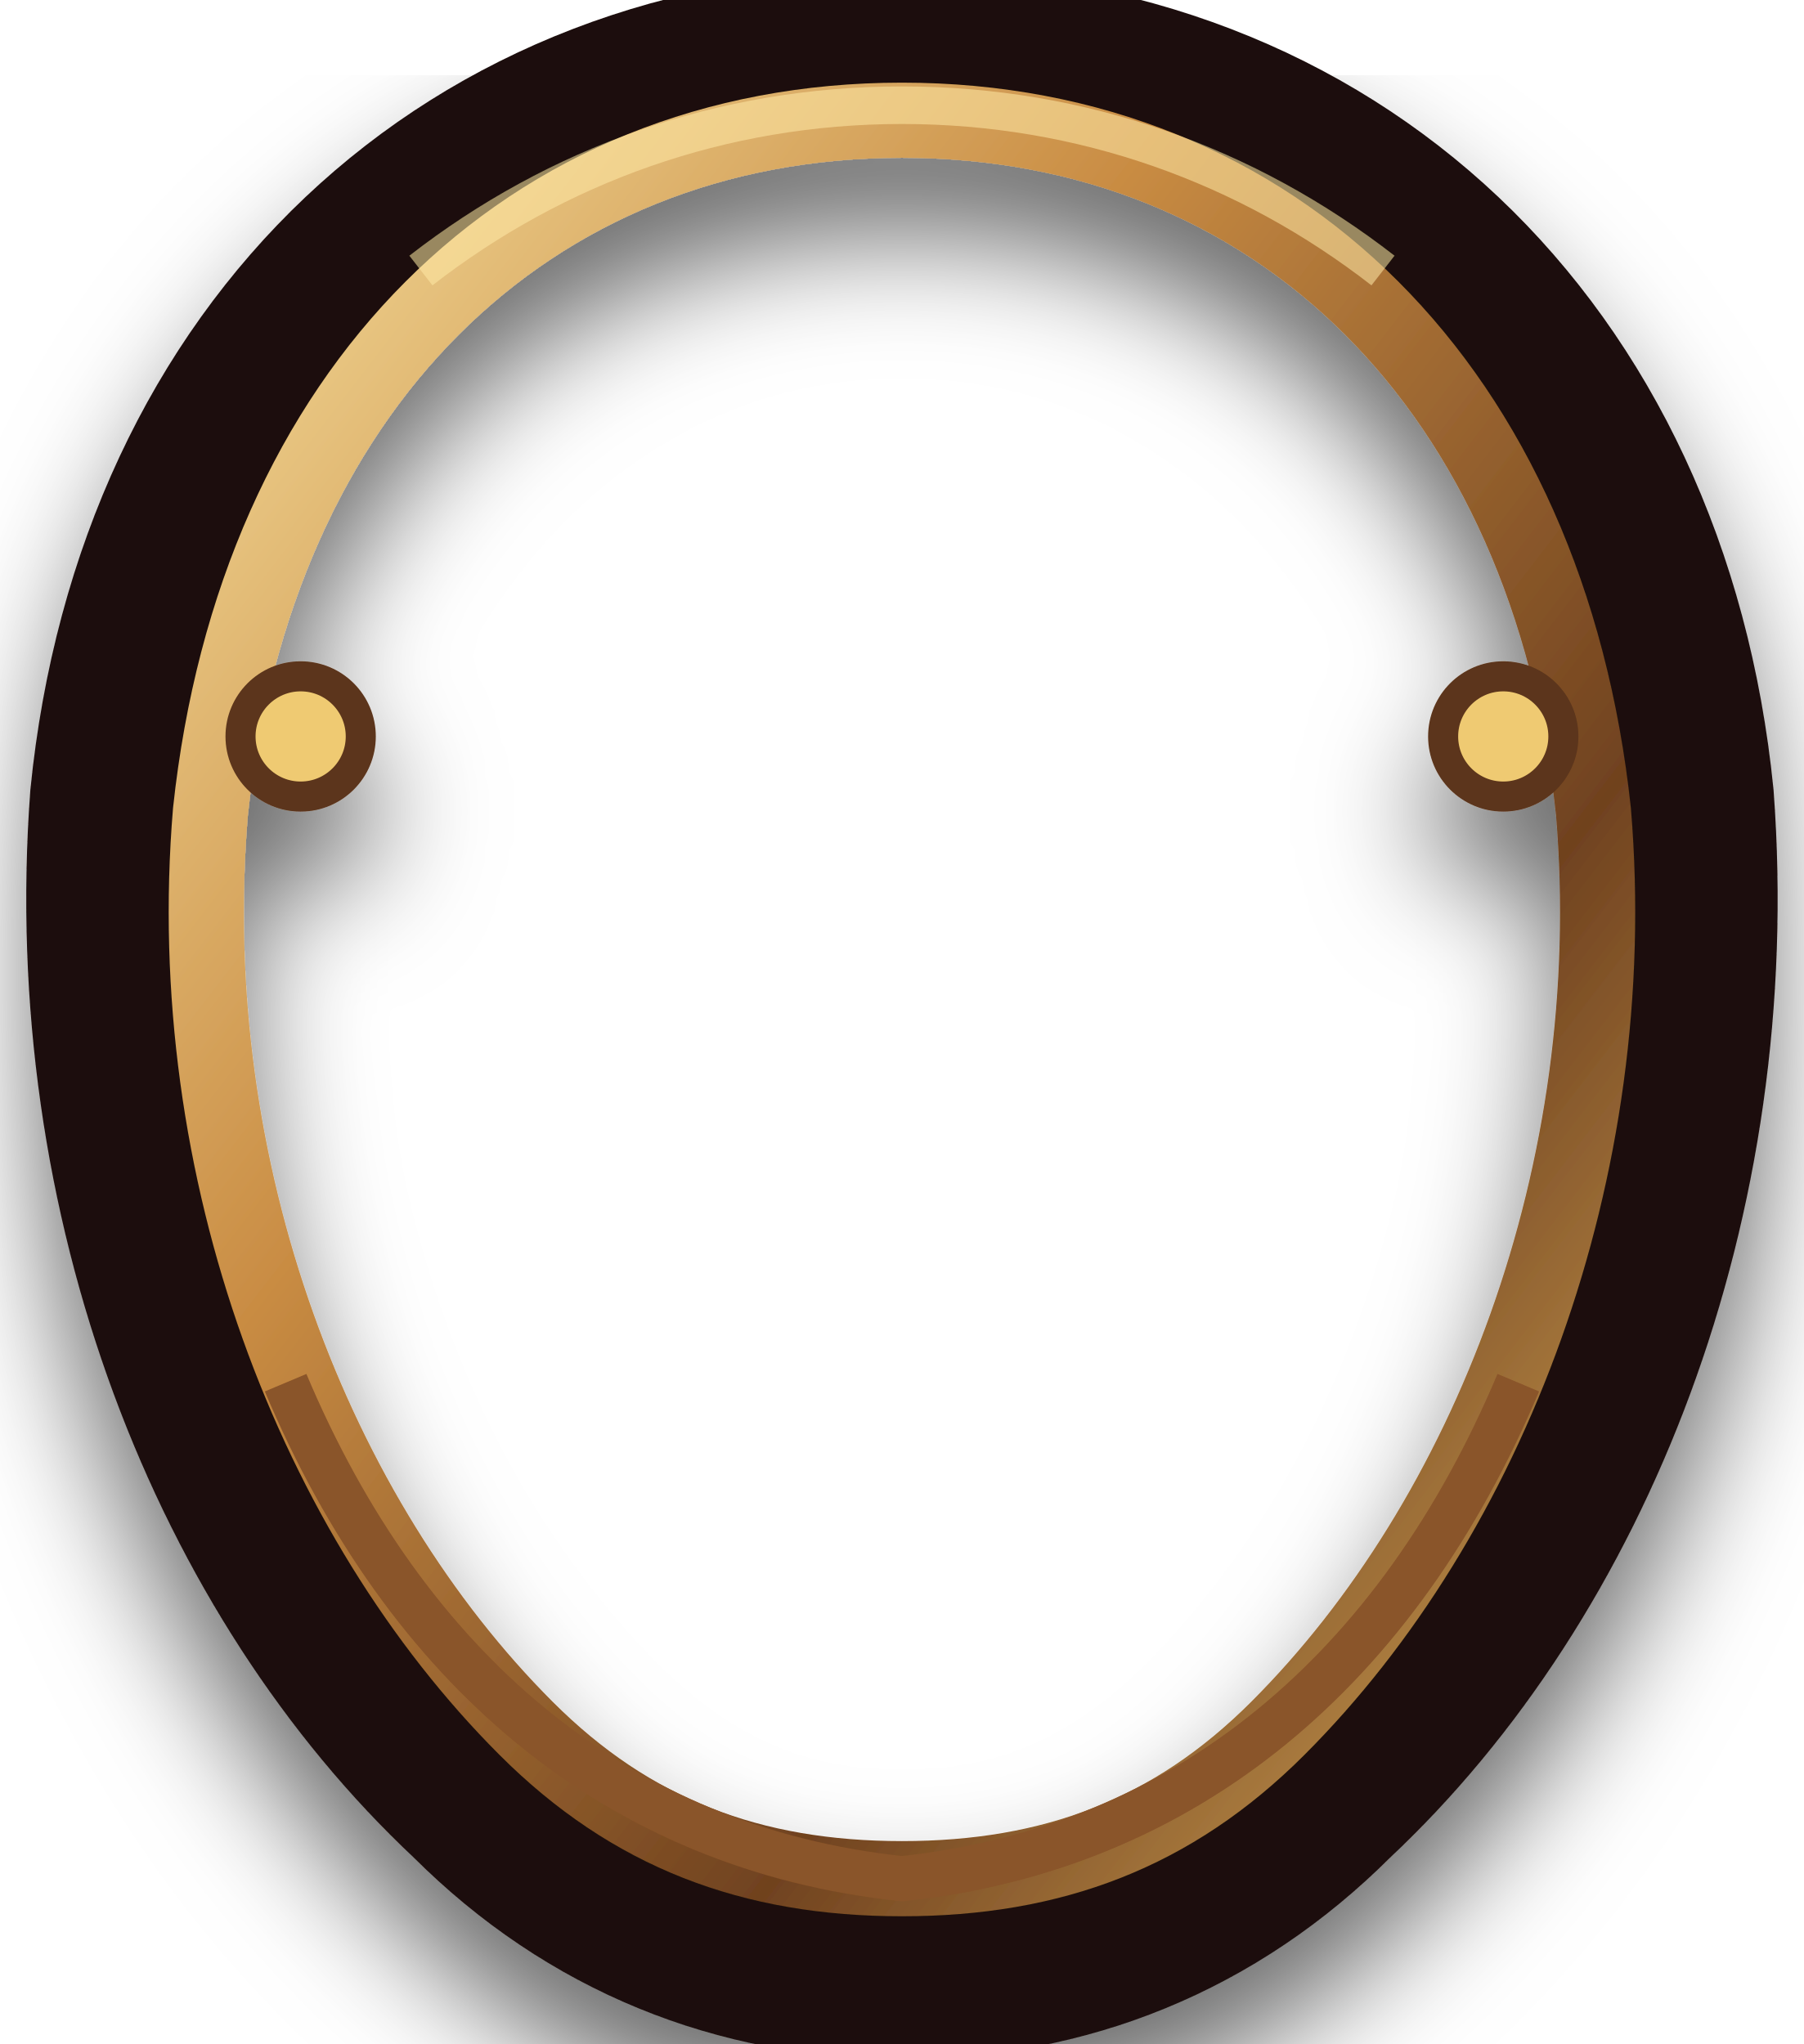
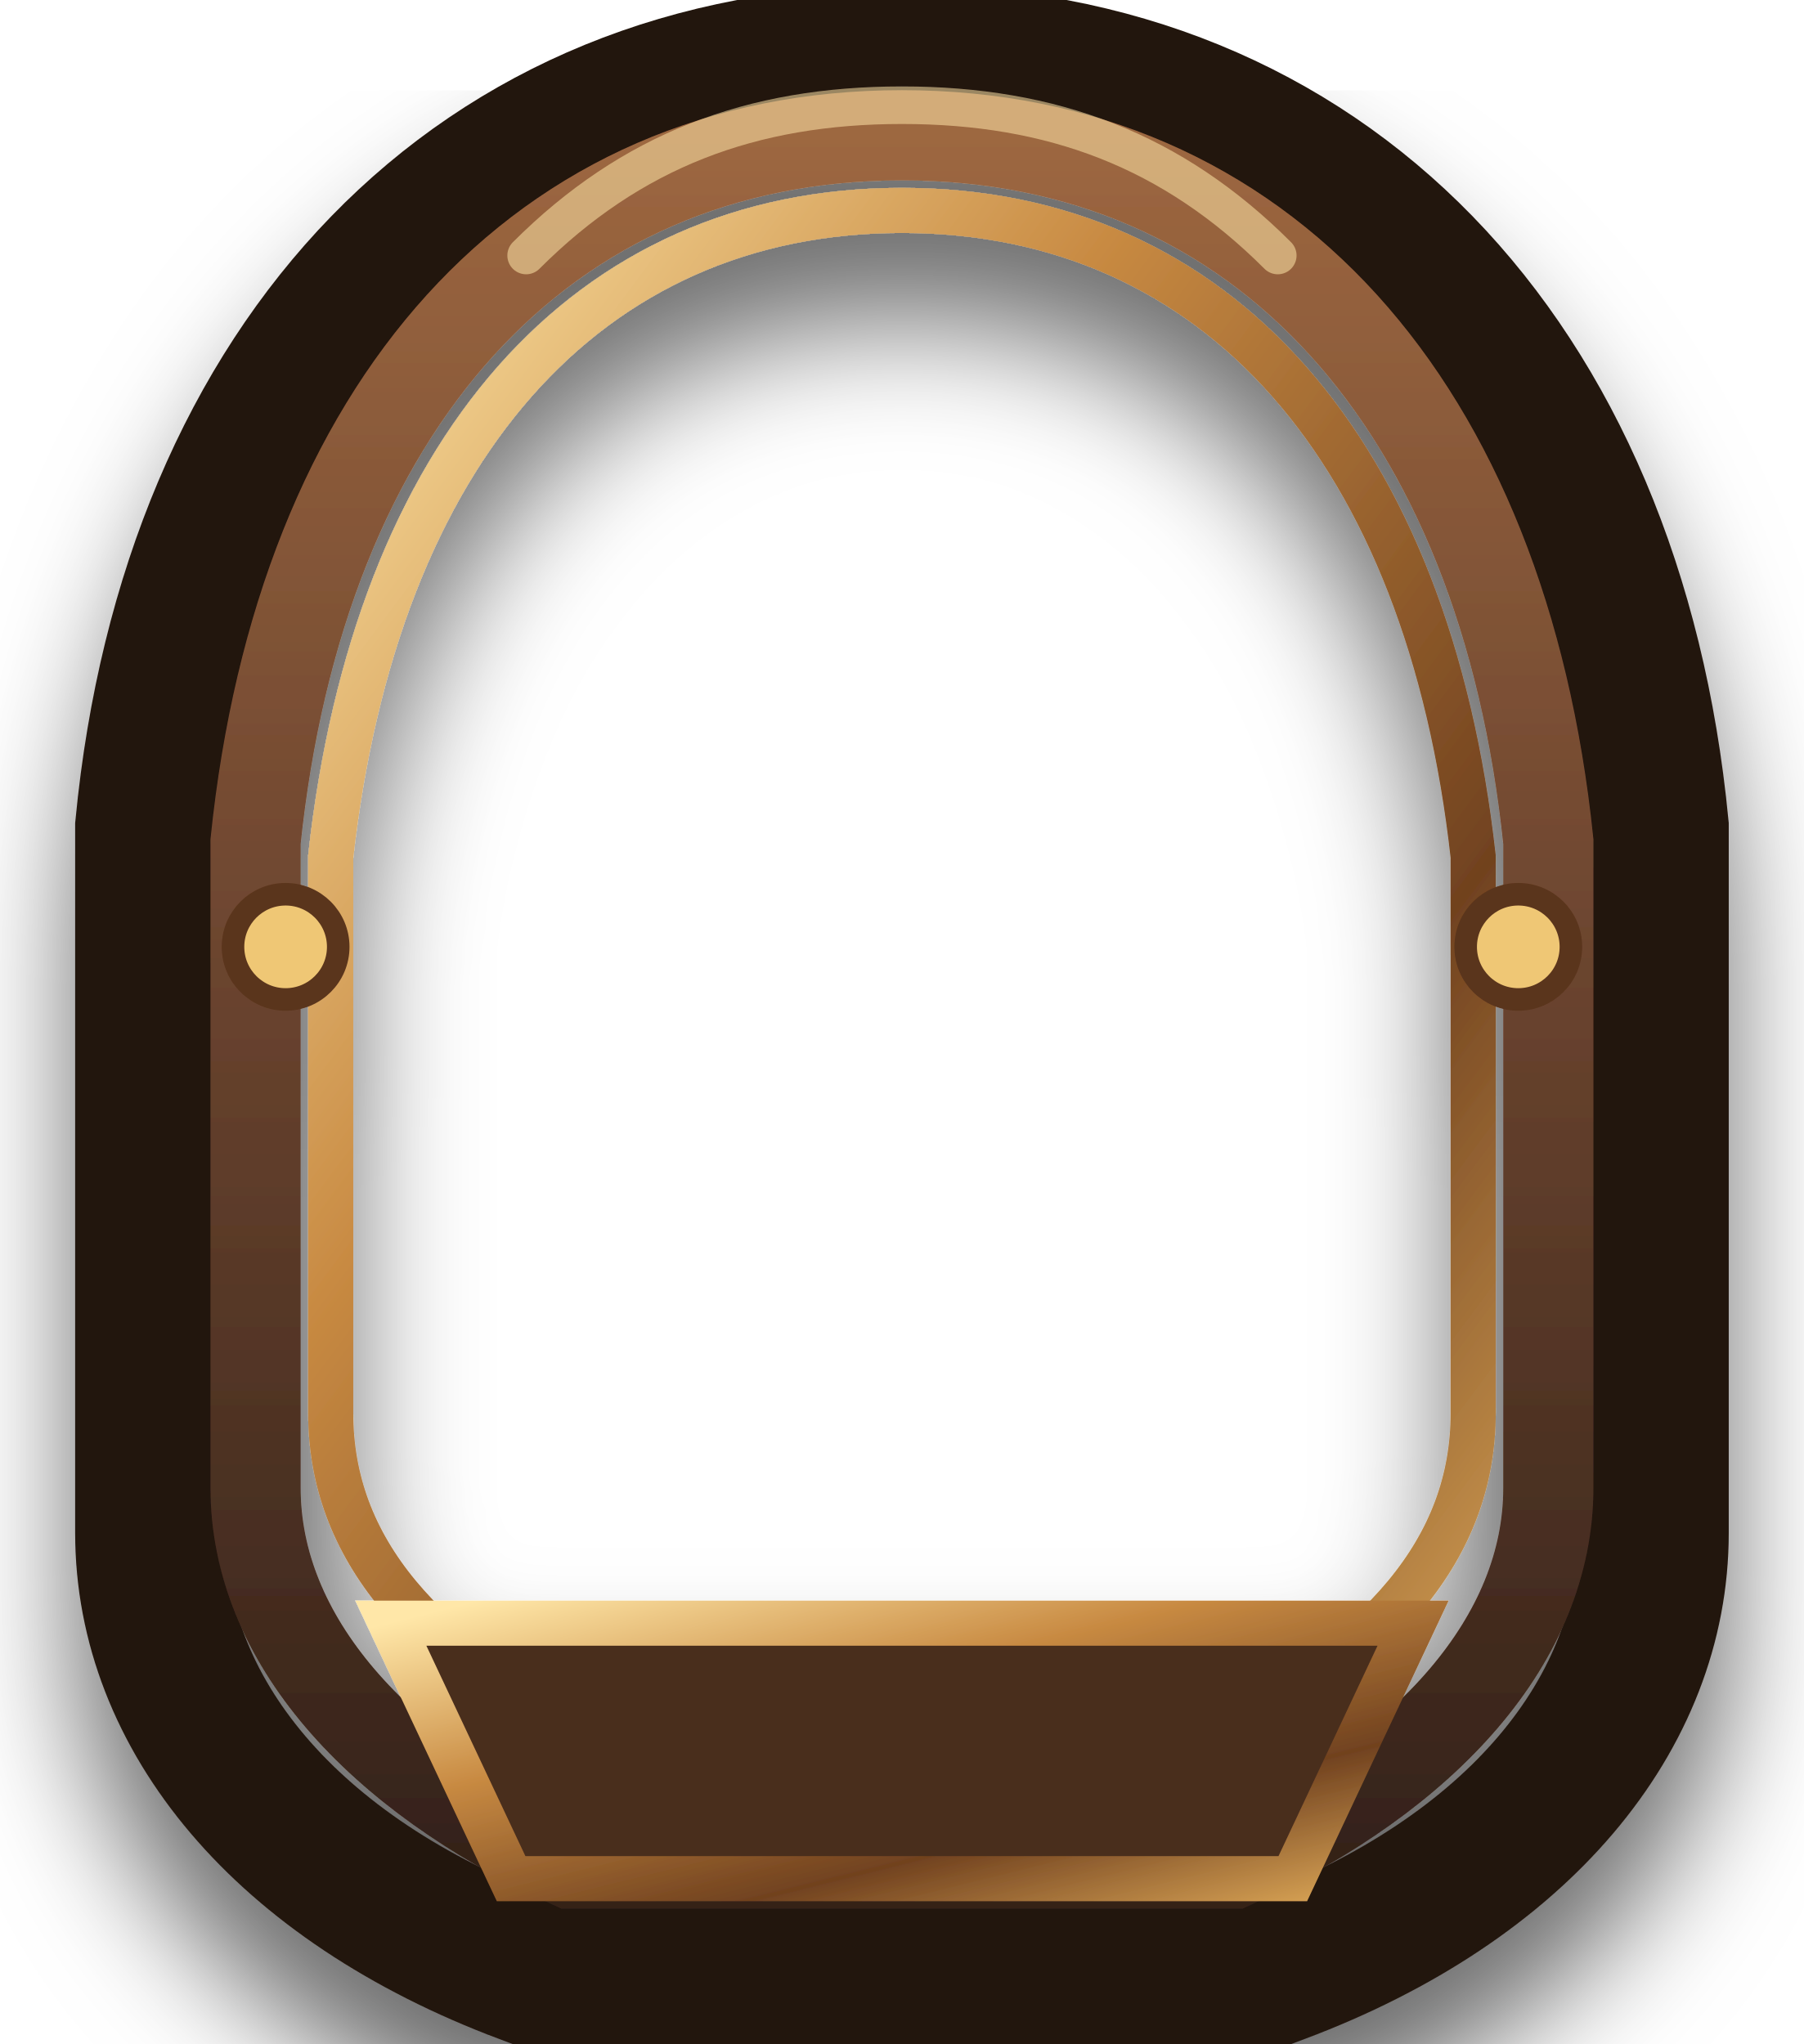
<svg xmlns="http://www.w3.org/2000/svg" viewBox="0 0 120 136">
  <defs>
    <linearGradient id="gold" x1="0" y1="0" x2="1" y2="1">
-       <stop offset="0" stop-color="#f6df9d" />
-       <stop offset="0.35" stop-color="#c98c43" />
-       <stop offset="0.7" stop-color="#70421f" />
-       <stop offset="1" stop-color="#d9aa58" />
+       <stop offset="0" stop-color="#ffe7a8" />
+       <stop offset=".35" stop-color="#c88a42" />
+       <stop offset=".72" stop-color="#71421f" />
+       <stop offset="1" stop-color="#d6a154" />
    </linearGradient>
-     <filter id="shadow" x="-30%" y="-25%" width="160%" height="165%">
-       <feDropShadow dx="0" dy="5" stdDeviation="4" flood-color="#000" flood-opacity=".58" />
+     <linearGradient id="wood" x1="0" y1="0" x2="0" y2="1">
+       <stop offset="0" stop-color="#9d6740" />
+       <stop offset=".5" stop-color="#69432e" />
+       <stop offset="1" stop-color="#342219" />
+     </linearGradient>
+     <filter id="shadow" x="-25%" y="-20%" width="150%" height="155%">
+       <feDropShadow dx="0" dy="6" stdDeviation="4" flood-color="#000" flood-opacity=".58" />
    </filter>
  </defs>
  <g filter="url(#shadow)">
-     <path d="M60 3c29 0 50 20 53 50 2 27-8 52-24 67-8 8-18 12-29 12s-21-4-29-12C15 105 5 80 7 53 10 23 31 3 60 3Z" fill="none" stroke="#1d110c" stroke-width="10" />
-     <path d="M60 8c25 0 43 18 46 46 2 24-7 47-21 61-7 7-15 10-25 10s-18-3-25-10C21 101 12 78 14 54 17 26 35 8 60 8Z" fill="none" stroke="url(#gold)" stroke-width="5" />
-     <path d="M19 92c8 19 22 31 41 33 19-2 33-14 41-33" fill="none" stroke="#8a5429" stroke-width="3" />
-     <path d="M28 18c9-7 20-11 32-11s23 4 32 11" fill="none" stroke="#ffe9a6" stroke-width="2.5" opacity=".55" />
-     <circle cx="20" cy="49" r="4" fill="#efca72" stroke="#5b351a" stroke-width="2" />
-     <circle cx="100" cy="49" r="4" fill="#efca72" stroke="#5b351a" stroke-width="2" />
+     <path d="M60 4c28 0 47 20 50 51v47c0 12-9 23-25 29H35c-16-6-25-17-25-29V55C13 24 32 4 60 4Z" fill="none" stroke="#21140e" stroke-width="10" />
+     <path d="M60 9c24 0 40 18 43 47v43c0 10-8 19-21 25H38c-13-6-21-15-21-25V56C20 27 36 9 60 9Z" fill="none" stroke="url(#wood)" stroke-width="6" />
+     <path d="M60 14c21 0 35 16 38 43v37c0 9-6 16-18 22H40c-12-6-18-13-18-22V57c3-27 17-43 38-43Z" fill="none" stroke="url(#gold)" stroke-width="3" />
+     <path d="M35 17C42 10 50 7 60 7s18 3 25 10" fill="none" stroke="#ffe6a7" stroke-width="2.5" stroke-linecap="round" opacity=".55" />
+     <path d="M26 108h68l-8 17H34Z" fill="#4a2d1e" stroke="url(#gold)" stroke-width="3" />
+     <circle cx="19" cy="63" r="3.5" fill="#efc775" stroke="#5a341c" stroke-width="1.5" />
+     <circle cx="101" cy="63" r="3.5" fill="#efc775" stroke="#5a341c" stroke-width="1.5" />
  </g>
</svg>
